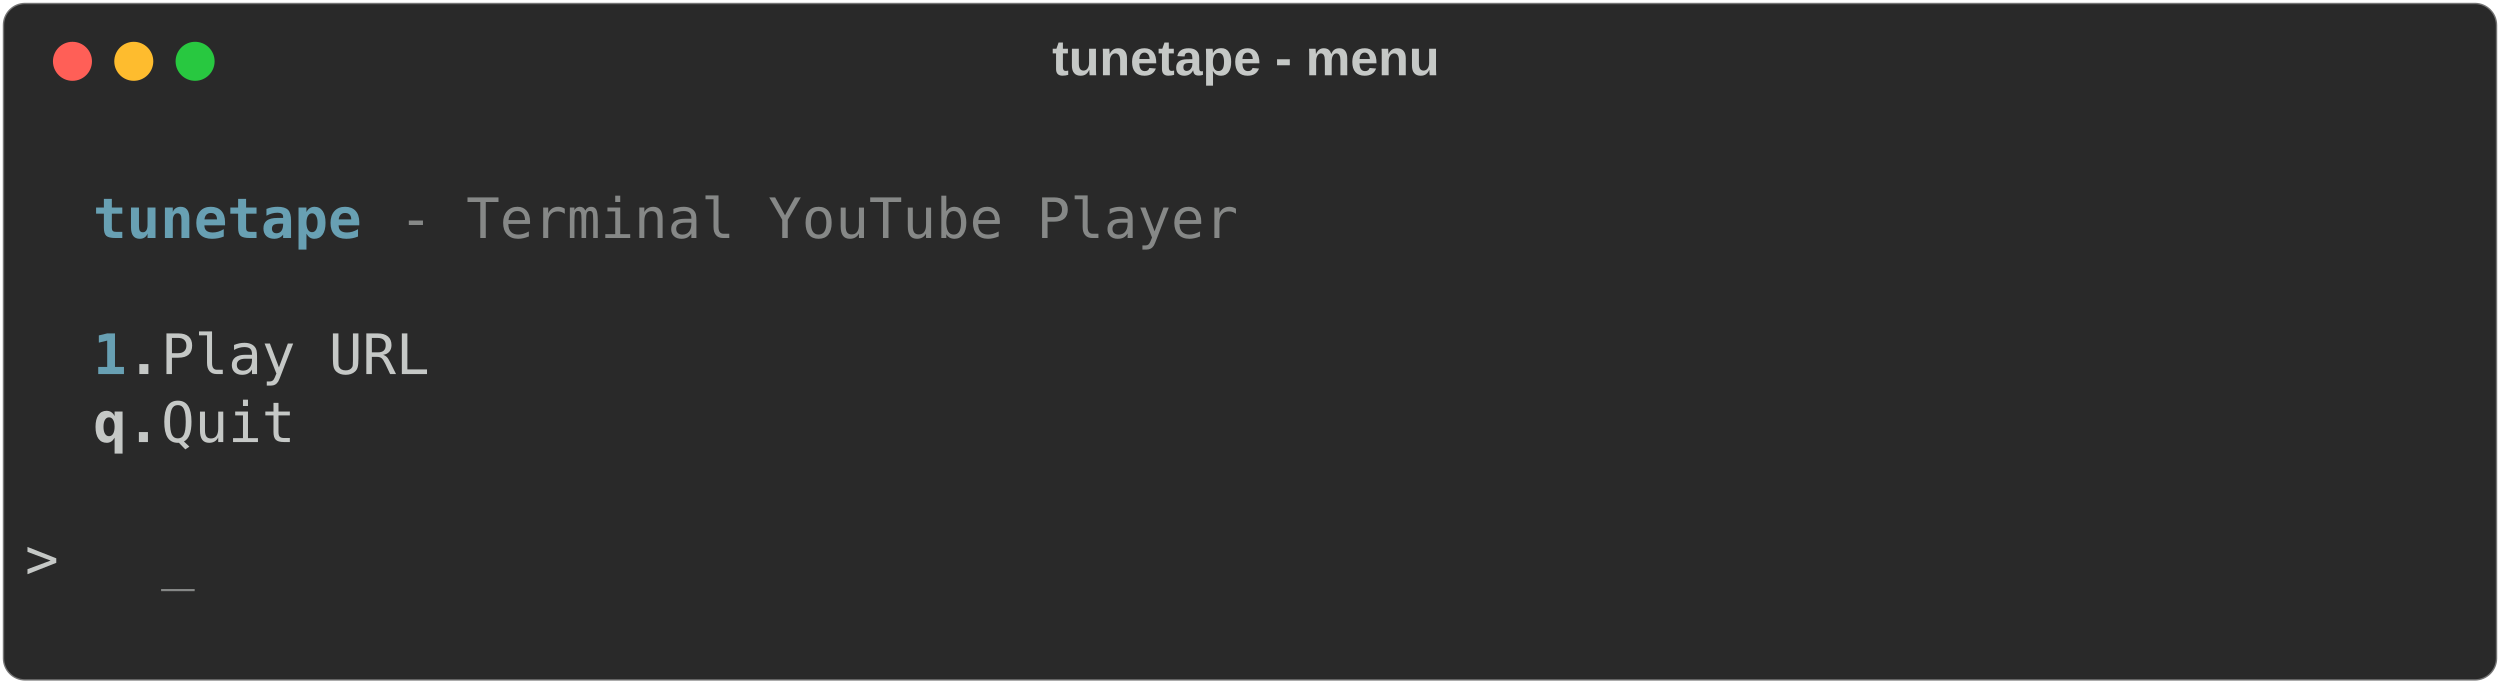
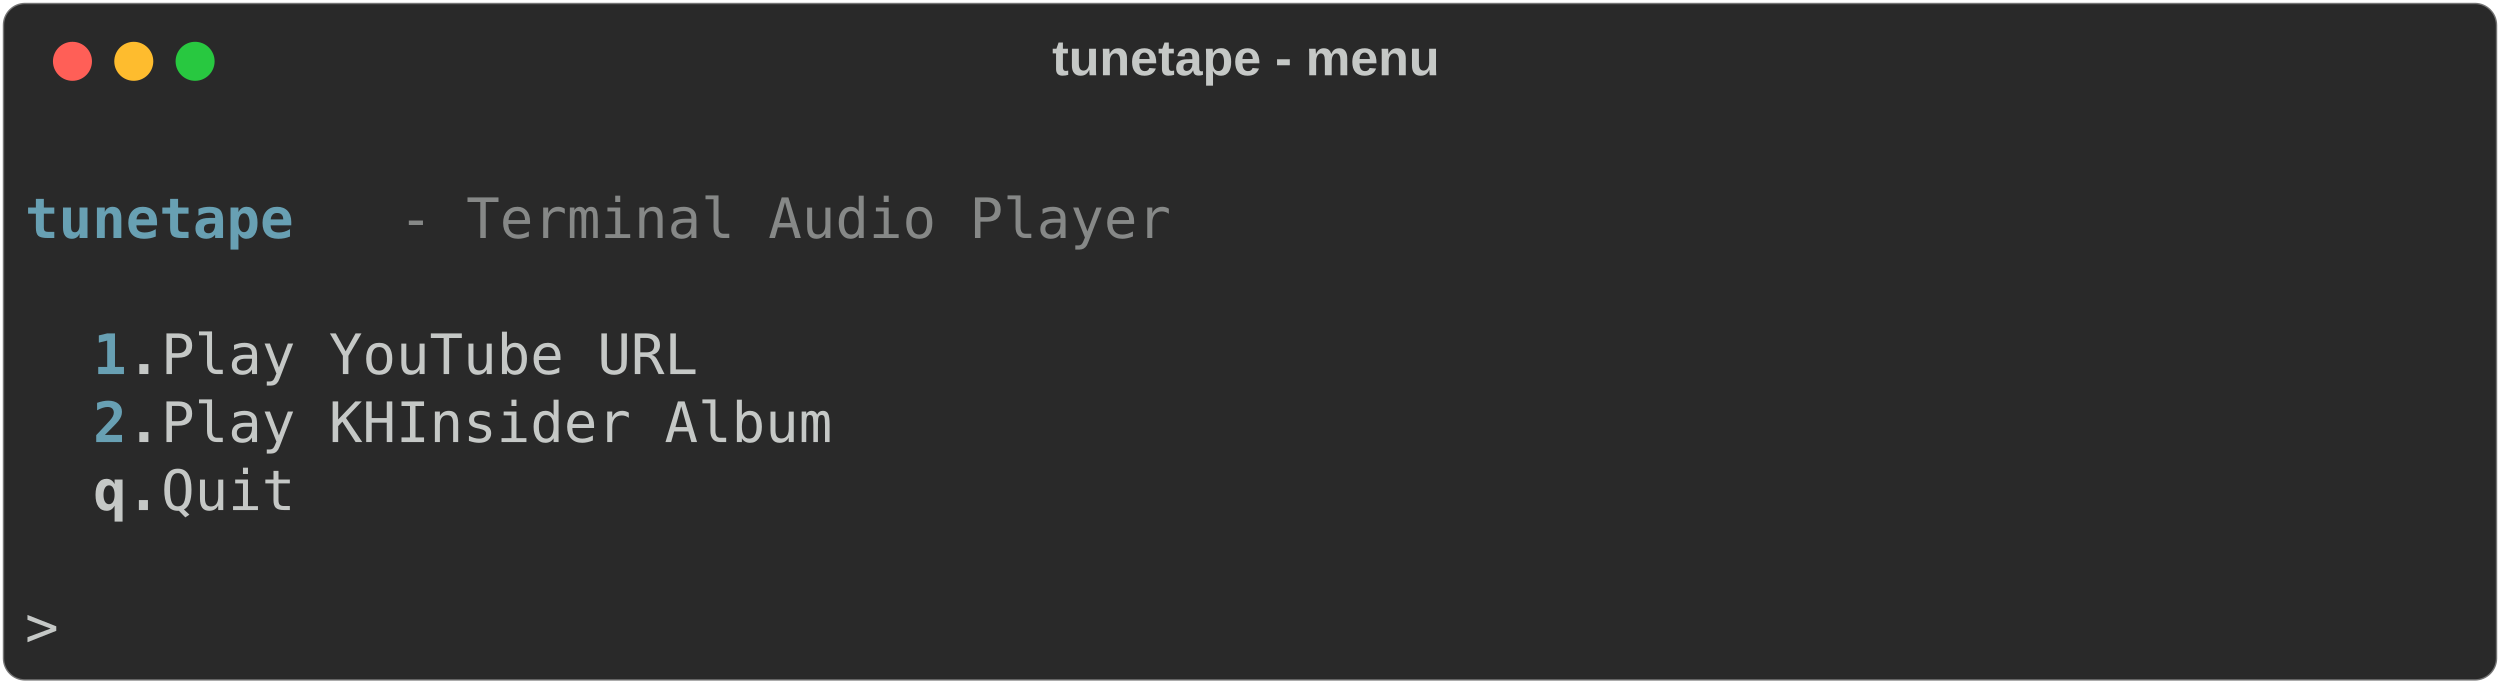
<svg xmlns="http://www.w3.org/2000/svg" class="rich-terminal" viewBox="0 0 897 245.2">
  <style>

    @font-face {
        font-family: "Fira Code";
        src: local("FiraCode-Regular"),
                url("https://cdnjs.cloudflare.com/ajax/libs/firacode/6.2.0/woff2/FiraCode-Regular.woff2") format("woff2"),
                url("https://cdnjs.cloudflare.com/ajax/libs/firacode/6.2.0/woff/FiraCode-Regular.woff") format("woff");
        font-style: normal;
        font-weight: 400;
    }
    @font-face {
        font-family: "Fira Code";
        src: local("FiraCode-Bold"),
                url("https://cdnjs.cloudflare.com/ajax/libs/firacode/6.2.0/woff2/FiraCode-Bold.woff2") format("woff2"),
                url("https://cdnjs.cloudflare.com/ajax/libs/firacode/6.2.0/woff/FiraCode-Bold.woff") format("woff");
        font-style: bold;
        font-weight: 700;
    }

-     .terminal-2052900147-matrix {
+     .terminal-2366897688-matrix {
        font-family: Fira Code, monospace;
        font-size: 20px;
        line-height: 24.4px;
        font-variant-east-asian: full-width;
    }

-     .terminal-2052900147-title {
+     .terminal-2366897688-title {
        font-size: 18px;
        font-weight: bold;
        font-family: arial;
    }

-     .terminal-2052900147-r1 { fill: #c5c8c6 }
- .terminal-2052900147-r2 { fill: #68a0b3;font-weight: bold }
- .terminal-2052900147-r3 { fill: #868887 }
- .terminal-2052900147-r4 { fill: #c5c8c6;font-weight: bold }
+     .terminal-2366897688-r1 { fill: #c5c8c6 }
+ .terminal-2366897688-r2 { fill: #68a0b3;font-weight: bold }
+ .terminal-2366897688-r3 { fill: #868887 }
+ .terminal-2366897688-r4 { fill: #c5c8c6;font-weight: bold }
    </style>
  <defs>
-     <clipPath id="terminal-2052900147-clip-terminal">
+     <clipPath id="terminal-2366897688-clip-terminal">
      <rect x="0" y="0" width="877.4" height="194.2" />
    </clipPath>
-     <clipPath id="terminal-2052900147-line-0">
+     <clipPath id="terminal-2366897688-line-0">
      <rect x="0" y="1.5" width="878.4" height="24.65" />
    </clipPath>
-     <clipPath id="terminal-2052900147-line-1">
+     <clipPath id="terminal-2366897688-line-1">
      <rect x="0" y="25.9" width="878.4" height="24.65" />
    </clipPath>
-     <clipPath id="terminal-2052900147-line-2">
+     <clipPath id="terminal-2366897688-line-2">
      <rect x="0" y="50.3" width="878.4" height="24.65" />
    </clipPath>
-     <clipPath id="terminal-2052900147-line-3">
+     <clipPath id="terminal-2366897688-line-3">
      <rect x="0" y="74.7" width="878.4" height="24.65" />
    </clipPath>
-     <clipPath id="terminal-2052900147-line-4">
+     <clipPath id="terminal-2366897688-line-4">
      <rect x="0" y="99.1" width="878.4" height="24.65" />
    </clipPath>
-     <clipPath id="terminal-2052900147-line-5">
+     <clipPath id="terminal-2366897688-line-5">
      <rect x="0" y="123.5" width="878.4" height="24.65" />
    </clipPath>
-     <clipPath id="terminal-2052900147-line-6">
+     <clipPath id="terminal-2366897688-line-6">
      <rect x="0" y="147.9" width="878.4" height="24.65" />
    </clipPath>
  </defs>
  <rect fill="#292929" stroke="rgba(255,255,255,0.35)" stroke-width="1" x="1" y="1" width="895" height="243.2" rx="8" />
-   <text class="terminal-2052900147-title" fill="#c5c8c6" text-anchor="middle" x="447" y="27">tunetape - menu</text>
+   <text class="terminal-2366897688-title" fill="#c5c8c6" text-anchor="middle" x="447" y="27">tunetape - menu</text>
  <g transform="translate(26,22)">
    <circle cx="0" cy="0" r="7" fill="#ff5f57" />
    <circle cx="22" cy="0" r="7" fill="#febc2e" />
    <circle cx="44" cy="0" r="7" fill="#28c840" />
  </g>
-   <g transform="translate(9, 41)" clip-path="url(#terminal-2052900147-clip-terminal)">
-     <g class="terminal-2052900147-matrix">
-       <text class="terminal-2052900147-r1" x="878.4" y="20" textLength="12.2" clip-path="url(#terminal-2052900147-line-0)">
+   <g transform="translate(9, 41)" clip-path="url(#terminal-2366897688-clip-terminal)">
+     <g class="terminal-2366897688-matrix">
+       <text class="terminal-2366897688-r1" x="878.4" y="20" textLength="12.2" clip-path="url(#terminal-2366897688-line-0)">
</text>
-       <text class="terminal-2052900147-r2" x="24.4" y="44.4" textLength="97.6" clip-path="url(#terminal-2052900147-line-1)">tunetape</text>
-       <text class="terminal-2052900147-r3" x="134.2" y="44.4" textLength="305" clip-path="url(#terminal-2052900147-line-1)">- Terminal YouTube Player</text>
-       <text class="terminal-2052900147-r1" x="878.4" y="44.4" textLength="12.2" clip-path="url(#terminal-2052900147-line-1)">
+       <text class="terminal-2366897688-r2" x="0" y="44.4" textLength="122" clip-path="url(#terminal-2366897688-line-1)">  tunetape</text>
+       <text class="terminal-2366897688-r3" x="134.2" y="44.4" textLength="280.6" clip-path="url(#terminal-2366897688-line-1)">- Terminal Audio Player</text>
+       <text class="terminal-2366897688-r1" x="878.4" y="44.4" textLength="12.2" clip-path="url(#terminal-2366897688-line-1)">
</text>
-       <text class="terminal-2052900147-r1" x="878.4" y="68.8" textLength="12.2" clip-path="url(#terminal-2052900147-line-2)">
+       <text class="terminal-2366897688-r1" x="878.4" y="68.8" textLength="12.2" clip-path="url(#terminal-2366897688-line-2)">
</text>
-       <text class="terminal-2052900147-r2" x="24.4" y="93.2" textLength="12.2" clip-path="url(#terminal-2052900147-line-3)">1</text>
-       <text class="terminal-2052900147-r4" x="36.6" y="93.2" textLength="12.2" clip-path="url(#terminal-2052900147-line-3)">.</text>
-       <text class="terminal-2052900147-r1" x="48.8" y="93.2" textLength="109.8" clip-path="url(#terminal-2052900147-line-3)"> Play URL</text>
-       <text class="terminal-2052900147-r1" x="878.4" y="93.2" textLength="12.2" clip-path="url(#terminal-2052900147-line-3)">
+       <text class="terminal-2366897688-r2" x="24.4" y="93.2" textLength="12.2" clip-path="url(#terminal-2366897688-line-3)">1</text>
+       <text class="terminal-2366897688-r4" x="36.6" y="93.2" textLength="12.2" clip-path="url(#terminal-2366897688-line-3)">.</text>
+       <text class="terminal-2366897688-r1" x="48.8" y="93.2" textLength="207.4" clip-path="url(#terminal-2366897688-line-3)"> Play YouTube URL</text>
+       <text class="terminal-2366897688-r1" x="878.4" y="93.2" textLength="12.2" clip-path="url(#terminal-2366897688-line-3)">
</text>
-       <text class="terminal-2052900147-r4" x="24.4" y="117.6" textLength="24.4" clip-path="url(#terminal-2052900147-line-4)">q.</text>
-       <text class="terminal-2052900147-r1" x="48.8" y="117.6" textLength="61" clip-path="url(#terminal-2052900147-line-4)"> Quit</text>
-       <text class="terminal-2052900147-r1" x="878.4" y="117.6" textLength="12.2" clip-path="url(#terminal-2052900147-line-4)">
+       <text class="terminal-2366897688-r2" x="24.4" y="117.6" textLength="12.2" clip-path="url(#terminal-2366897688-line-4)">2</text>
+       <text class="terminal-2366897688-r4" x="36.6" y="117.6" textLength="12.2" clip-path="url(#terminal-2366897688-line-4)">.</text>
+       <text class="terminal-2366897688-r1" x="48.8" y="117.6" textLength="256.2" clip-path="url(#terminal-2366897688-line-4)"> Play KHInsider Album</text>
+       <text class="terminal-2366897688-r1" x="878.4" y="117.6" textLength="12.2" clip-path="url(#terminal-2366897688-line-4)">
</text>
-       <text class="terminal-2052900147-r1" x="878.4" y="142" textLength="12.2" clip-path="url(#terminal-2052900147-line-5)">
+       <text class="terminal-2366897688-r4" x="24.4" y="142" textLength="24.4" clip-path="url(#terminal-2366897688-line-5)">q.</text>
+       <text class="terminal-2366897688-r1" x="48.8" y="142" textLength="61" clip-path="url(#terminal-2366897688-line-5)"> Quit</text>
+       <text class="terminal-2366897688-r1" x="878.4" y="142" textLength="12.2" clip-path="url(#terminal-2366897688-line-5)">
</text>
-       <text class="terminal-2052900147-r1" x="0" y="166.4" textLength="48.8" clip-path="url(#terminal-2052900147-line-6)">  &gt; </text>
-       <text class="terminal-2052900147-r3" x="48.8" y="166.4" textLength="12.2" clip-path="url(#terminal-2052900147-line-6)">_</text>
-       <text class="terminal-2052900147-r1" x="878.4" y="166.4" textLength="12.2" clip-path="url(#terminal-2052900147-line-6)">
+       <text class="terminal-2366897688-r1" x="878.4" y="166.4" textLength="12.2" clip-path="url(#terminal-2366897688-line-6)">
</text>
-       <text class="terminal-2052900147-r1" x="878.4" y="190.8" textLength="12.2" clip-path="url(#terminal-2052900147-line-7)">
+       <text class="terminal-2366897688-r1" x="0" y="190.8" textLength="48.8" clip-path="url(#terminal-2366897688-line-7)">  &gt; </text>
+       <text class="terminal-2366897688-r3" x="48.8" y="190.8" textLength="12.2" clip-path="url(#terminal-2366897688-line-7)">_</text>
+       <text class="terminal-2366897688-r1" x="878.4" y="190.8" textLength="12.2" clip-path="url(#terminal-2366897688-line-7)">
</text>
    </g>
  </g>
</svg>
